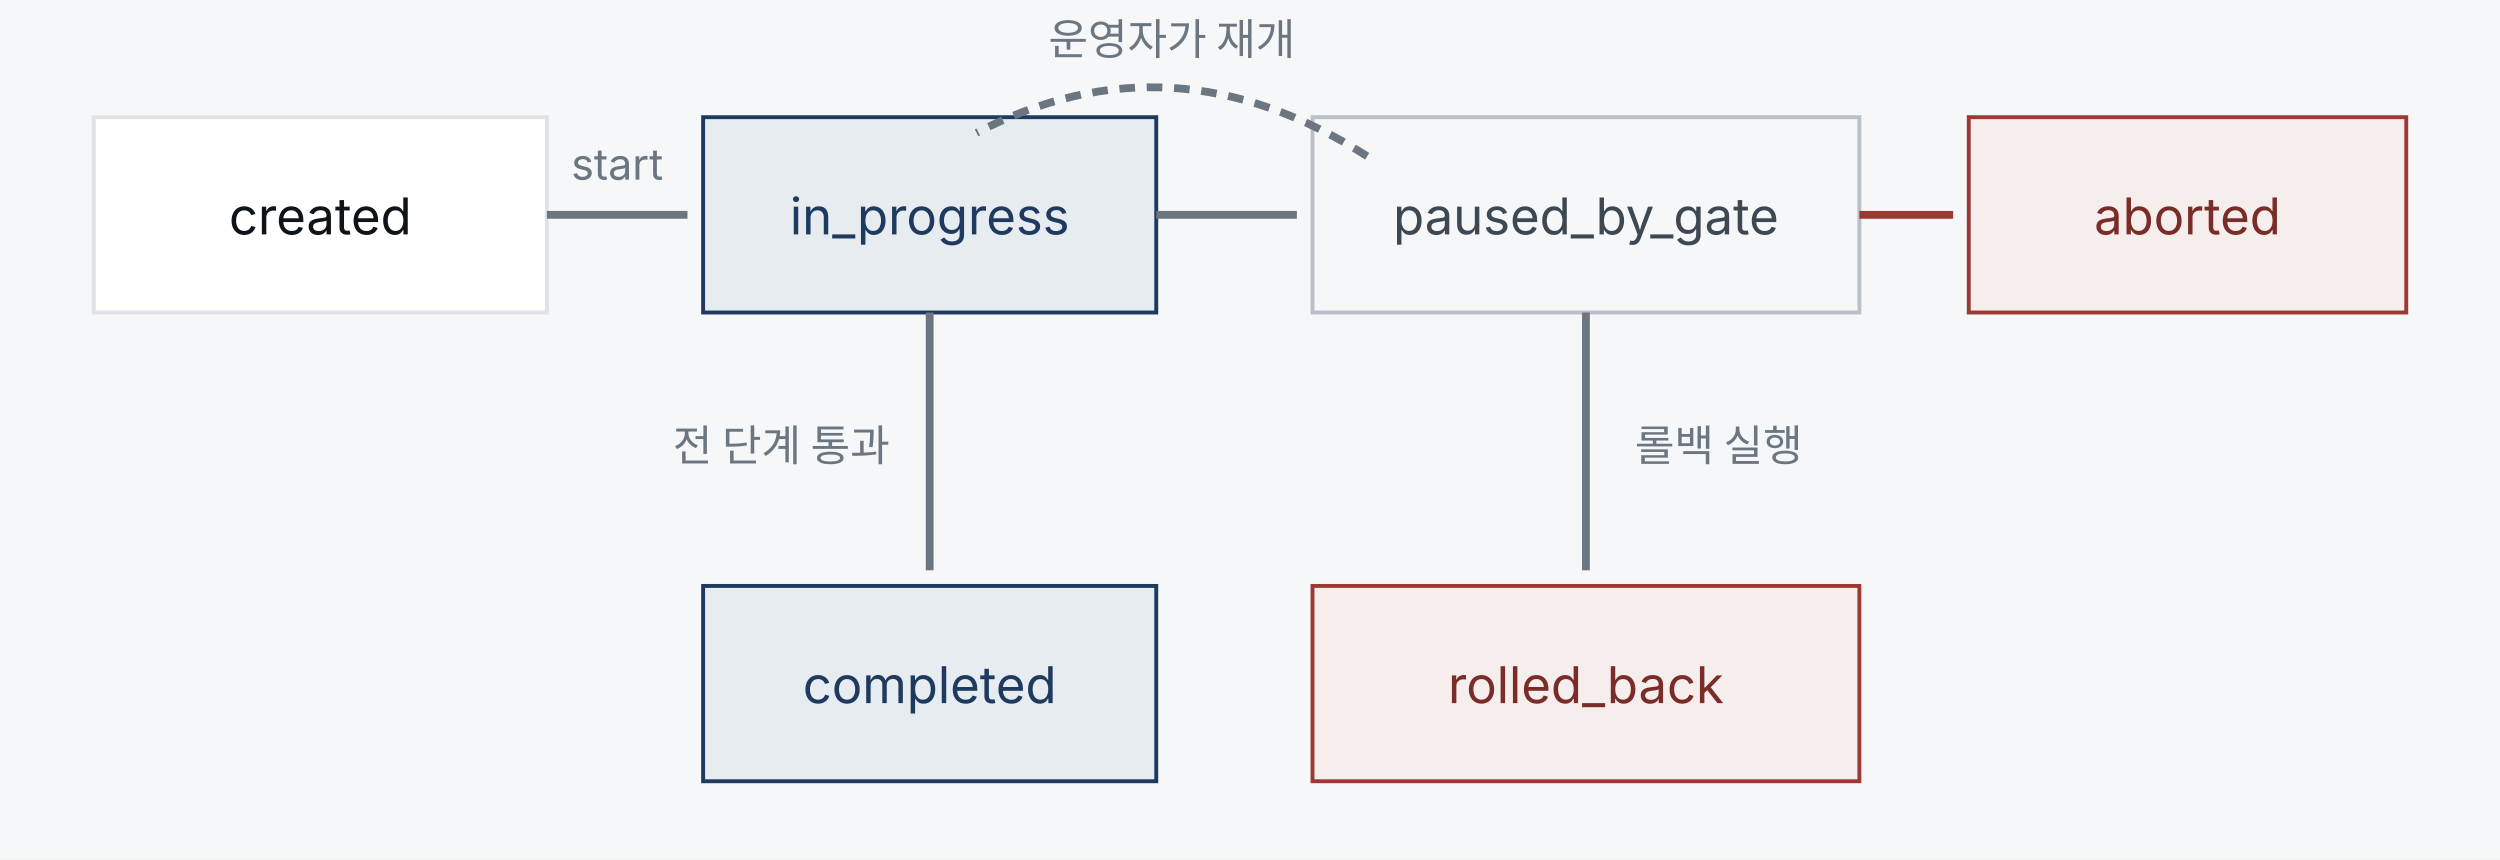
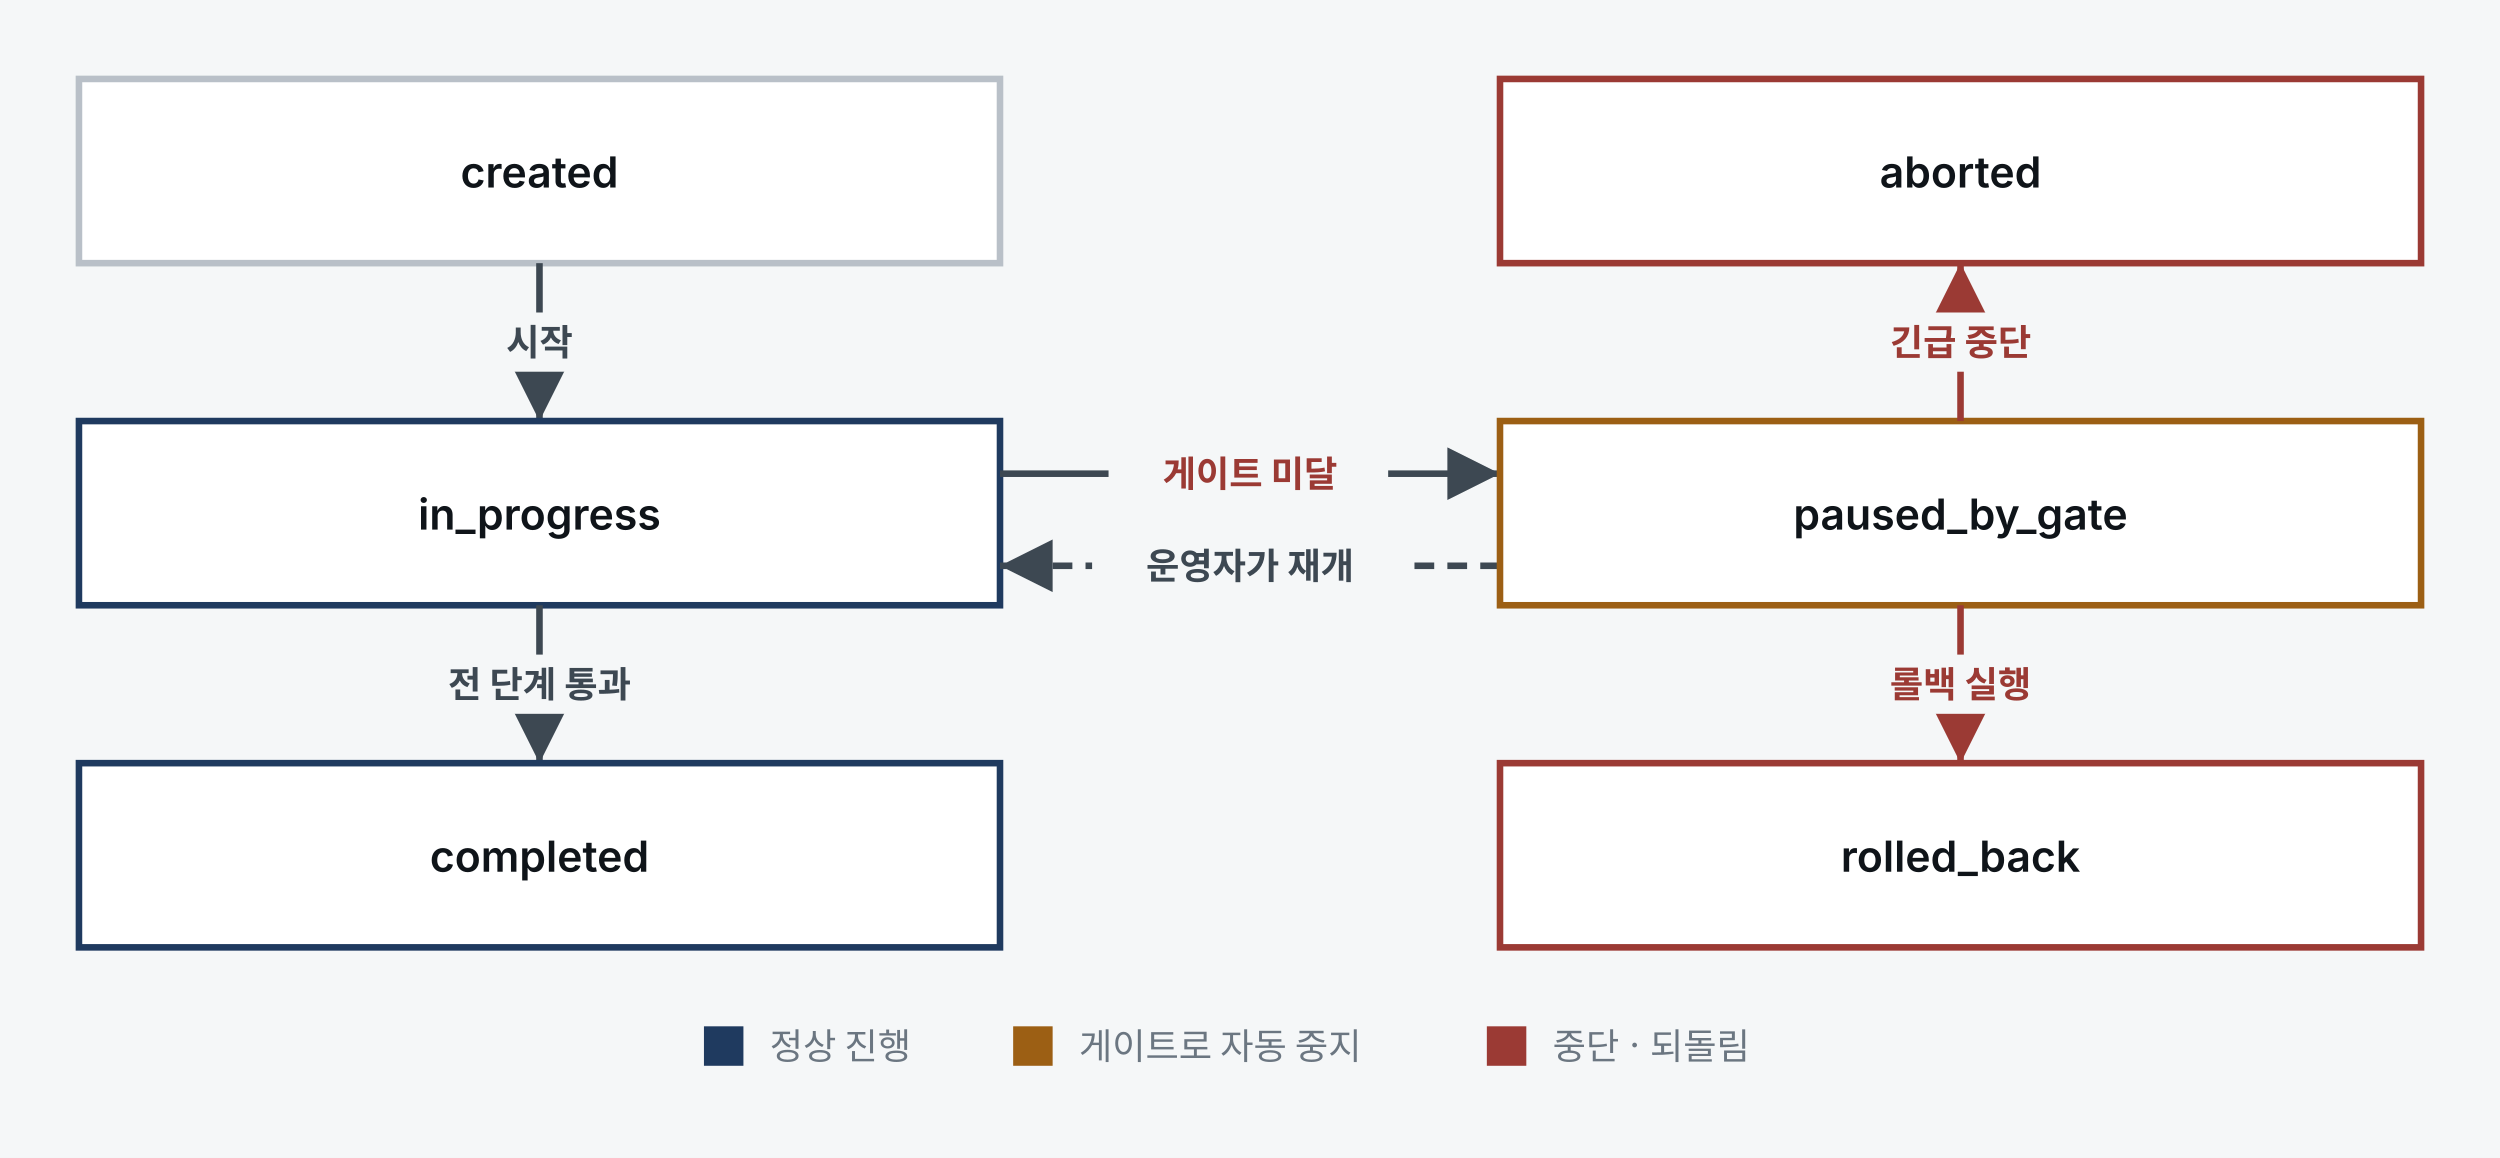
- <svg xmlns="http://www.w3.org/2000/svg" viewBox="0 0 640 220" width="640" height="220" role="img" aria-label="캠페인 상태가 전이되는 경로">
-   <rect width="640" height="220" fill="#f5f7f8" />
-   <rect x="24" y="30" width="116" height="50" fill="#ffffff" stroke="#dfe3e8" />
-   <text x="82" y="60" font-family="'Pretendard', -apple-system, sans-serif" font-size="13" fill="#0f1419" text-anchor="middle">created</text>
-   <rect x="180" y="30" width="116" height="50" fill="#e7ecf1" stroke="#1f3a5f" />
-   <text x="238" y="60" font-family="'Pretendard', -apple-system, sans-serif" font-size="13" fill="#1f3a5f" text-anchor="middle">in_progress</text>
-   <rect x="336" y="30" width="140" height="50" fill="#f5f7f8" stroke="#b9c0c8" />
-   <text x="406" y="60" font-family="'Pretendard', -apple-system, sans-serif" font-size="13" fill="#3d4852" text-anchor="middle">paused_by_gate</text>
-   <rect x="180" y="150" width="116" height="50" fill="#e7ecf1" stroke="#1f3a5f" />
-   <text x="238" y="180" font-family="'Pretendard', -apple-system, sans-serif" font-size="13" fill="#1f3a5f" text-anchor="middle">completed</text>
-   <rect x="336" y="150" width="140" height="50" fill="#f6eded" stroke="#9b3a34" />
-   <text x="406" y="180" font-family="'Pretendard', -apple-system, sans-serif" font-size="13" fill="#7a2d28" text-anchor="middle">rolled_back</text>
-   <rect x="504" y="30" width="112" height="50" fill="#f6eded" stroke="#9b3a34" />
-   <text x="560" y="60" font-family="'Pretendard', -apple-system, sans-serif" font-size="13" fill="#7a2d28" text-anchor="middle">aborted</text>
-   <line x1="140" y1="55" x2="176" y2="55" stroke="#6b7681" stroke-width="2" />
-   <text x="158" y="46" font-family="'Pretendard', -apple-system, sans-serif" font-size="11" fill="#6b7681" text-anchor="middle">start</text>
-   <line x1="296" y1="55" x2="332" y2="55" stroke="#6b7681" stroke-width="2" />
-   <line x1="406" y1="80" x2="406" y2="146" stroke="#6b7681" stroke-width="2" />
-   <text x="440" y="118" font-family="'Pretendard', -apple-system, sans-serif" font-size="11" fill="#6b7681" text-anchor="middle">롤백 실행</text>
-   <line x1="238" y1="80" x2="238" y2="146" stroke="#6b7681" stroke-width="2" />
-   <text x="200" y="118" font-family="'Pretendard', -apple-system, sans-serif" font-size="11" fill="#6b7681" text-anchor="middle">전 단계 통과</text>
-   <line x1="476" y1="55" x2="500" y2="55" stroke="#9b3a34" stroke-width="2" />
-   <path d="M 350 40 Q 300 8 250 34" fill="none" stroke="#6b7681" stroke-width="2" stroke-dasharray="4 3" />
-   <text x="300" y="14" font-family="'Pretendard', -apple-system, sans-serif" font-size="11" fill="#6b7681" text-anchor="middle">운영자가 재개</text>
+ <svg xmlns="http://www.w3.org/2000/svg" viewBox="0 0 760 352" width="760" height="352" role="img" aria-label="캠페인 상태가 전이되는 경로">
+   <style>
+     .t { font-family: 'Pretendard', -apple-system, BlinkMacSystemFont, 'Segoe UI', sans-serif; }
+     .zone  { font-size: 14px; font-weight: 700; fill: #0f1419; letter-spacing: 0.04em; }
+     .title { font-size: 13px; font-weight: 600; fill: #0f1419; }
+     .sub   { font-size: 11px; font-weight: 400; fill: #6b7681; }
+     .note  { font-size: 11px; font-weight: 700; fill: #3d4852; }
+     .warn  { font-size: 11px; font-weight: 700; fill: #9b3a34; }
+     .boxw  { font-size: 13px; font-weight: 600; fill: #ffffff; }
+     .idx   { font-size: 11px; font-weight: 700; fill: #ffffff; }
+     .lgnd  { font-size: 11px; font-weight: 400; fill: #6b7681; }
+     .reader{ font-size: 11px; font-weight: 700; fill: #1f3a5f; }
+   </style>
+   <defs>
+     <marker id="arrow" markerWidth="8" markerHeight="8" refX="8" refY="4" orient="auto">
+       <path d="M0 0L8 4L0 8z" fill="#3d4852" />
+     </marker>
+     <marker id="arrow-danger" markerWidth="8" markerHeight="8" refX="8" refY="4" orient="auto">
+       <path d="M0 0L8 4L0 8z" fill="#9b3a34" />
+     </marker>
+   </defs>
+   <rect width="760" height="352" fill="#f5f7f8" />
+   <rect x="24" y="24" width="280" height="56" fill="#ffffff" stroke="#b9c0c8" stroke-width="2" />
+   <text class="t title" x="164" y="57" text-anchor="middle">created</text>
+   <path d="M164 80V128" stroke="#3d4852" stroke-width="2" marker-end="url(#arrow)" fill="none" />
+   <rect x="141" y="95" width="46" height="18" fill="#f5f7f8" />
+   <text class="t note" x="164" y="108" text-anchor="middle">시작</text>
+   <rect x="24" y="128" width="280" height="56" fill="#ffffff" stroke="#1f3a5f" stroke-width="2" />
+   <text class="t title" x="164" y="161" text-anchor="middle">in_progress</text>
+   <path d="M164 184V232" stroke="#3d4852" stroke-width="2" marker-end="url(#arrow)" fill="none" />
+   <rect x="118" y="199" width="92" height="18" fill="#f5f7f8" />
+   <text class="t note" x="164" y="212" text-anchor="middle">전 단계 통과</text>
+   <rect x="24" y="232" width="280" height="56" fill="#ffffff" stroke="#1f3a5f" stroke-width="2" />
+   <text class="t title" x="164" y="265" text-anchor="middle">completed</text>
+   <path d="M304 144H456" stroke="#3d4852" stroke-width="2" marker-end="url(#arrow)" fill="none" />
+   <rect x="337" y="135" width="85" height="18" fill="#f5f7f8" />
+   <text class="t warn" x="380" y="148" text-anchor="middle">게이트 미달</text>
+   <path d="M456 172H304" stroke="#3d4852" stroke-width="2" marker-end="url(#arrow)" fill="none" stroke-dasharray="6 4" />
+   <rect x="332" y="163" width="96" height="18" fill="#f5f7f8" />
+   <text class="t note" x="380" y="176" text-anchor="middle">운영자가 재개</text>
+   <rect x="456" y="128" width="280" height="56" fill="#ffffff" stroke="#9c5f14" stroke-width="2" />
+   <text class="t title" x="596" y="161" text-anchor="middle">paused_by_gate</text>
+   <path d="M596 128V80" stroke="#9b3a34" stroke-width="2" marker-end="url(#arrow-danger)" fill="none" />
+   <rect x="559" y="95" width="74" height="18" fill="#f5f7f8" />
+   <text class="t warn" x="596" y="108" text-anchor="middle">긴급 중단</text>
+   <rect x="456" y="24" width="280" height="56" fill="#ffffff" stroke="#9b3a34" stroke-width="2" />
+   <text class="t title" x="596" y="57" text-anchor="middle">aborted</text>
+   <path d="M596 184V232" stroke="#9b3a34" stroke-width="2" marker-end="url(#arrow-danger)" fill="none" />
+   <rect x="559" y="199" width="74" height="18" fill="#f5f7f8" />
+   <text class="t warn" x="596" y="212" text-anchor="middle">롤백 실행</text>
+   <rect x="456" y="232" width="280" height="56" fill="#ffffff" stroke="#9b3a34" stroke-width="2" />
+   <text class="t title" x="596" y="265" text-anchor="middle">rolled_back</text>
+   <rect x="214" y="312" width="12" height="12" fill="#1f3a5f" />
+   <text class="t lgnd" x="234" y="322" text-anchor="start">정상 진행</text>
+   <rect x="308" y="312" width="12" height="12" fill="#9c5f14" />
+   <text class="t lgnd" x="328" y="322" text-anchor="start">게이트로 자동 중지</text>
+   <rect x="452" y="312" width="12" height="12" fill="#9b3a34" />
+   <text class="t lgnd" x="472" y="322" text-anchor="start">중단 · 되돌림</text>
</svg>
